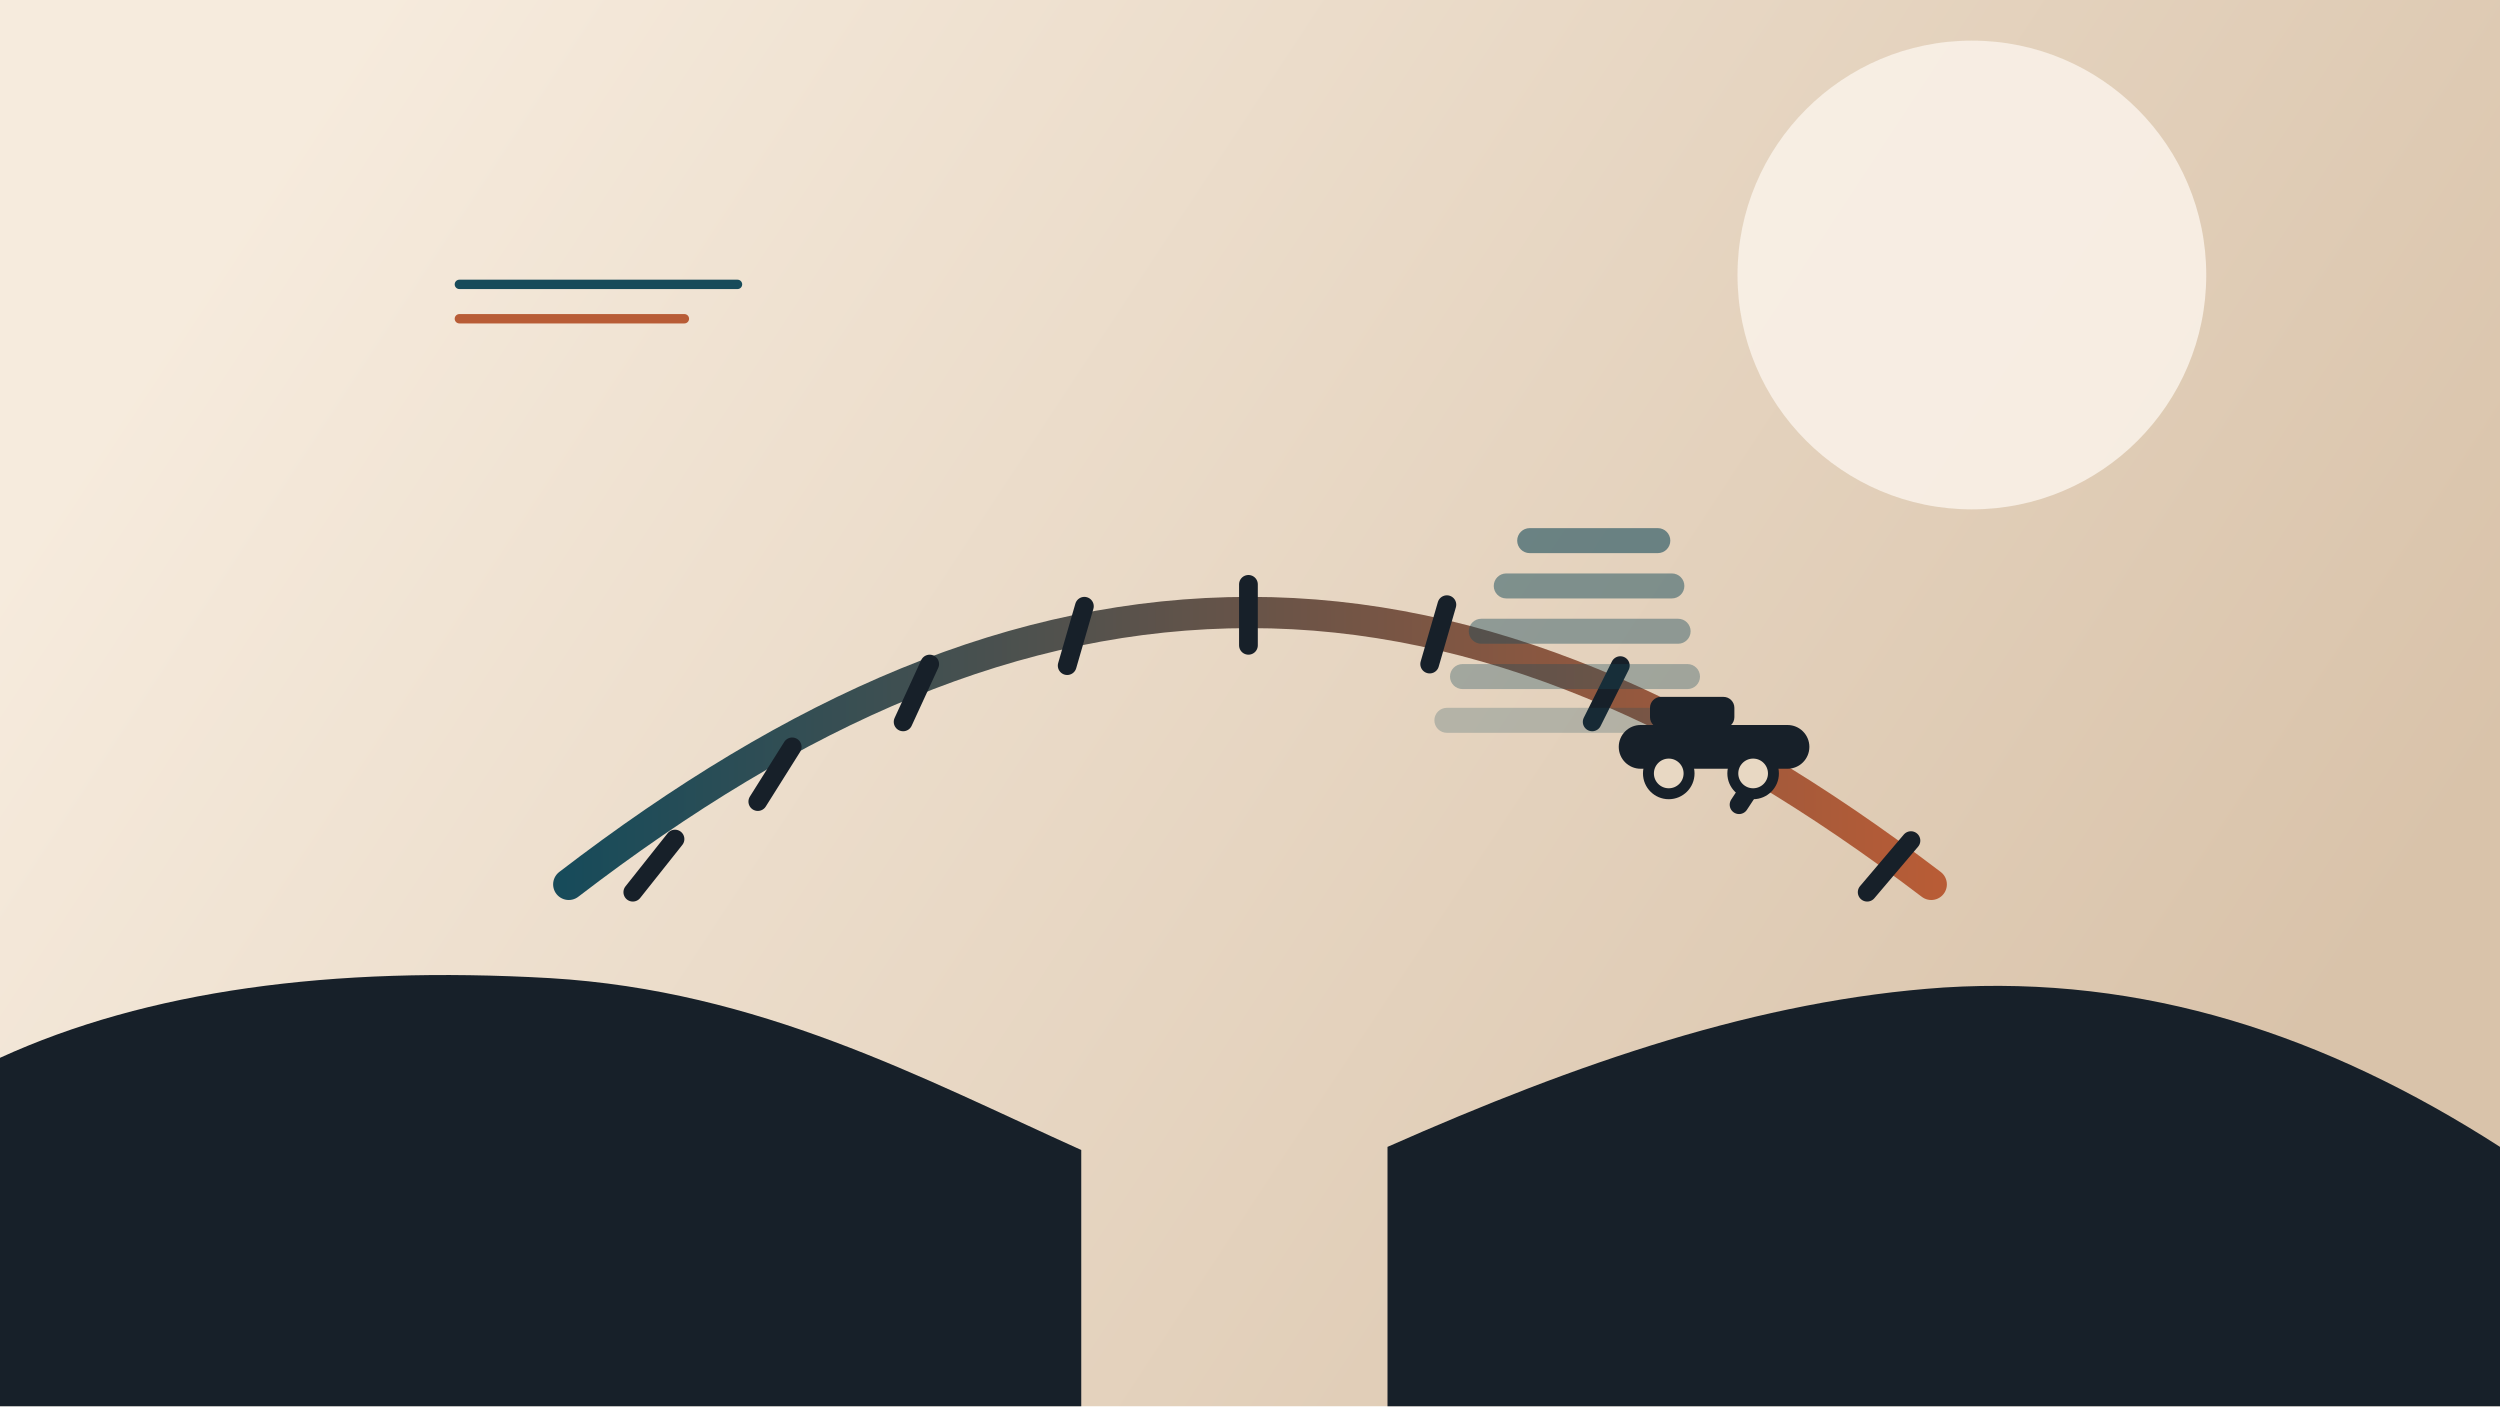
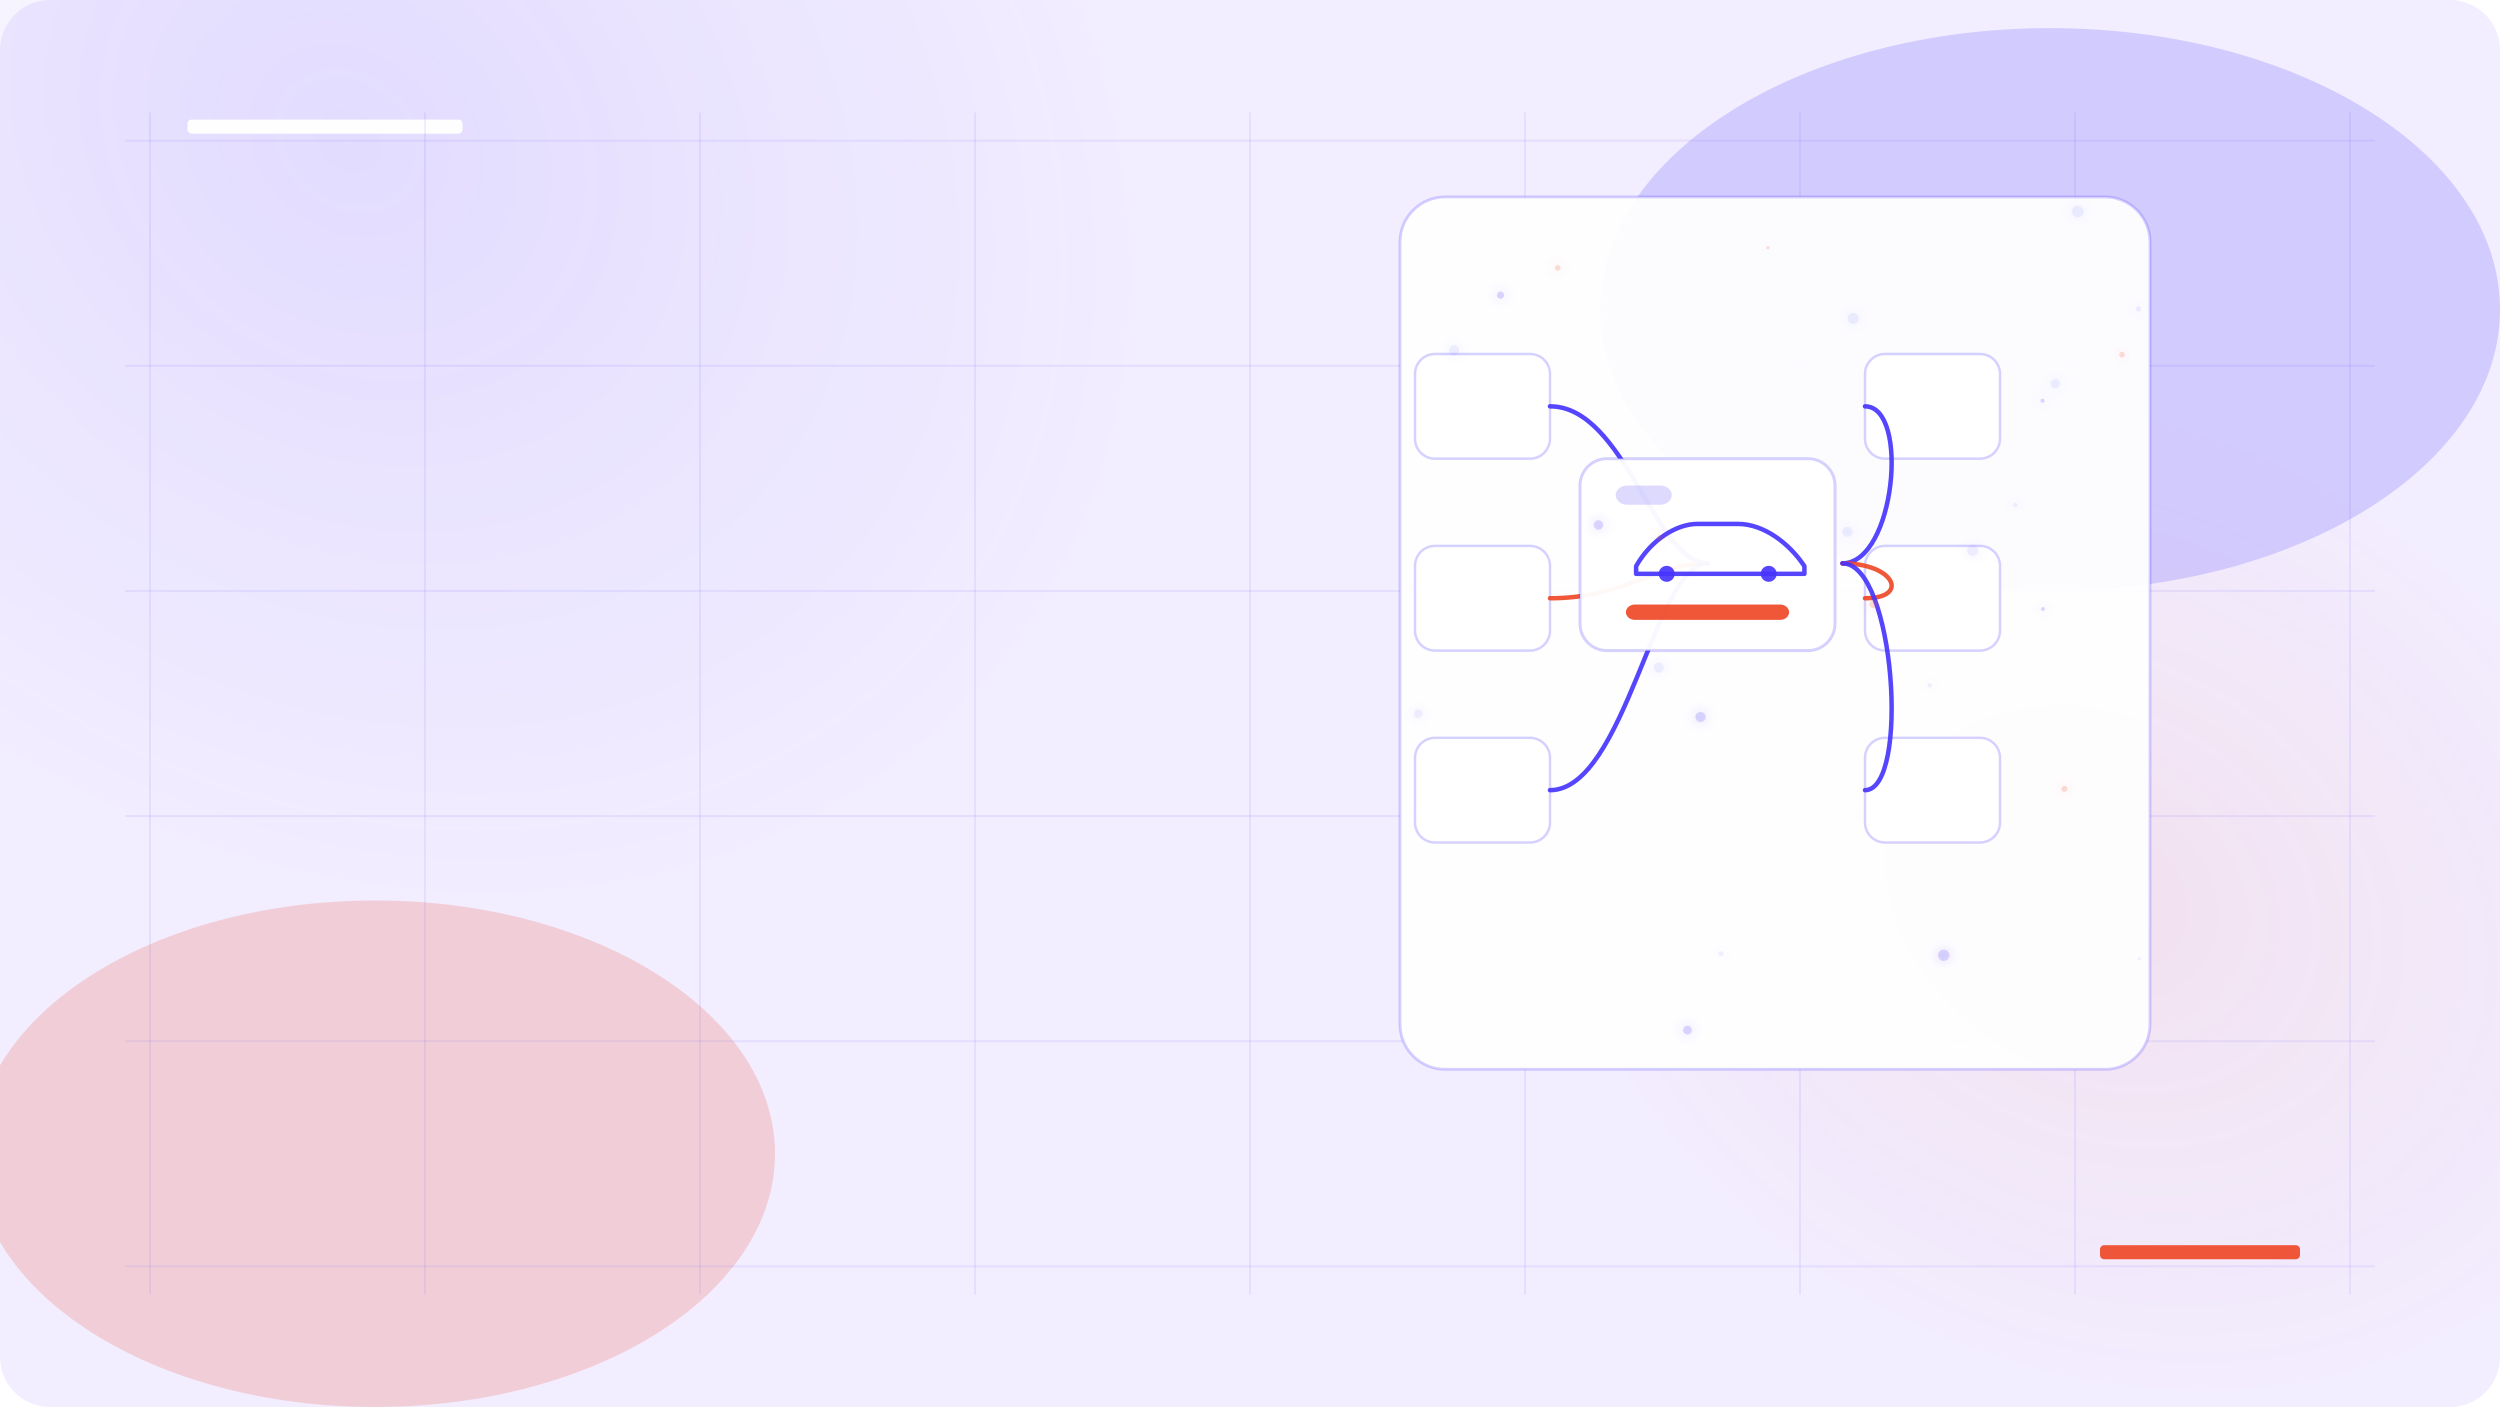
- <svg xmlns="http://www.w3.org/2000/svg" width="1600" height="900" viewBox="0 0 1600 900" fill="none">
+ <svg xmlns="http://www.w3.org/2000/svg" width="1672" height="941" viewBox="0 0 1672 941" fill="none">
  <defs>
-     <linearGradient id="bg" x1="200" y1="60" x2="1370" y2="830" gradientUnits="userSpaceOnUse">
-       <stop stop-color="#F6EBDD" />
-       <stop offset="1" stop-color="#D9C3AA" />
+     <linearGradient id="bg" x1="0" y1="0" x2="1672" y2="941">
+       <stop offset="0%" stop-color="#F2EDFF" />
+       <stop offset="46%" stop-color="#E9E2FF" />
+       <stop offset="100%" stop-color="#DDD2FF" />
    </linearGradient>
-     <linearGradient id="bridge" x1="360" y1="540" x2="1240" y2="540" gradientUnits="userSpaceOnUse">
-       <stop stop-color="#174B5A" />
-       <stop offset="1" stop-color="#B85C36" />
-     </linearGradient>
+     <radialGradient id="glow-left" cx="0" cy="0" r="1" gradientUnits="userSpaceOnUse" gradientTransform="translate(234.08 94.1) rotate(38) scale(568.48 470.5)">
+       <stop offset="0%" stop-color="rgba(71,54,254,0.92)" stop-opacity="0.1" />
+       <stop offset="100%" stop-color="rgba(71,54,254,0.92)" stop-opacity="0" />
+     </radialGradient>
+     <radialGradient id="glow-right" cx="0" cy="0" r="1" gradientUnits="userSpaceOnUse" gradientTransform="translate(1404.48 602.24) rotate(210) scale(401.28 319.94)">
+       <stop offset="0%" stop-color="rgba(239,69,35,0.9)" stop-opacity="0.08" />
+       <stop offset="100%" stop-color="rgba(239,69,35,0.9)" stop-opacity="0" />
+     </radialGradient>
+     <filter id="soft-glow" x="-40%" y="-40%" width="180%" height="180%">
+       <feGaussianBlur stdDeviation="10.032" result="blur" />
+       <feMerge>
+         <feMergeNode in="blur" />
+         <feMergeNode in="SourceGraphic" />
+       </feMerge>
+     </filter>
+     <filter id="fine-glow" x="-30%" y="-30%" width="160%" height="160%">
+       <feGaussianBlur stdDeviation="4.013" result="blur" />
+       <feMerge>
+         <feMergeNode in="blur" />
+         <feMergeNode in="SourceGraphic" />
+       </feMerge>
+     </filter>
  </defs>
-   <rect width="1600" height="900" fill="url(#bg)" />
-   <circle cx="1262" cy="176" r="150" fill="#F8F0E6" opacity="0.92" />
-   <path d="M0 677C94 634 212 618 352 626C486 634 590 690 692 736V900H0V677Z" fill="#172029" />
-   <path d="M888 734C1010 680 1126 640 1244 632C1372 624 1488 662 1600 734V900H888V734Z" fill="#172029" />
-   <path d="M364 566C510 454 650 392 800 392C948 392 1090 455 1236 566" stroke="url(#bridge)" stroke-width="20" stroke-linecap="round" />
-   <path d="M405 571L432 537" stroke="#172029" stroke-width="12" stroke-linecap="round" />
-   <path d="M485 513L507 478" stroke="#172029" stroke-width="12" stroke-linecap="round" />
-   <path d="M578 462L595 425" stroke="#172029" stroke-width="12" stroke-linecap="round" />
-   <path d="M683 426L694 388" stroke="#172029" stroke-width="12" stroke-linecap="round" />
-   <path d="M799 413V374" stroke="#172029" stroke-width="12" stroke-linecap="round" />
-   <path d="M915 425L926 387" stroke="#172029" stroke-width="12" stroke-linecap="round" />
-   <path d="M1019 462L1037 426" stroke="#172029" stroke-width="12" stroke-linecap="round" />
-   <path d="M1113 515L1136 480" stroke="#172029" stroke-width="12" stroke-linecap="round" />
-   <path d="M1195 571L1223 538" stroke="#172029" stroke-width="12" stroke-linecap="round" />
-   <rect x="918" y="453" width="176" height="16" rx="8" fill="#174B5A" opacity="0.24" />
-   <rect x="928" y="425" width="160" height="16" rx="8" fill="#174B5A" opacity="0.33" />
-   <rect x="940" y="396" width="142" height="16" rx="8" fill="#174B5A" opacity="0.42" />
-   <rect x="956" y="367" width="122" height="16" rx="8" fill="#174B5A" opacity="0.5" />
-   <rect x="971" y="338" width="98" height="16" rx="8" fill="#174B5A" opacity="0.6" />
-   <rect x="1036" y="464" width="122" height="28" rx="14" fill="#172029" />
-   <rect x="1056" y="446" width="54" height="20" rx="7" fill="#172029" />
-   <circle cx="1068" cy="495" r="13" fill="#E8D8C3" stroke="#172029" stroke-width="7" />
-   <circle cx="1122" cy="495" r="13" fill="#E8D8C3" stroke="#172029" stroke-width="7" />
-   <path d="M294 182H472" stroke="#174B5A" stroke-width="6" stroke-linecap="round" />
-   <path d="M294 204H438" stroke="#B85C36" stroke-width="6" stroke-linecap="round" />
+   <rect width="1672" height="941" rx="33.44" fill="url(#bg)" />
+   <rect width="1672" height="941" fill="url(#glow-left)" />
+   <rect width="1672" height="941" fill="url(#glow-right)" />
+   <ellipse cx="1371.04" cy="207.02" rx="300.96" ry="188.2" fill="rgba(71,54,254,0.18)" />
+   <ellipse cx="250.8" cy="771.62" rx="267.52" ry="169.38" fill="rgba(239,69,35,0.18)" />
+   <rect x="125.4" y="79.985" width="183.92" height="9.41" rx="2.823" fill="rgba(255,255,255,0.96)" />
+   <rect x="1404.48" y="832.785" width="133.76" height="9.41" rx="2.823" fill="rgba(239,69,35,0.9)" />
+   <g>
+     <line x1="100.32" y1="75.28" x2="100.32" y2="865.72" stroke="rgba(71,54,254,0.08)" stroke-width="1.338" />
+     <line x1="284.24" y1="75.28" x2="284.24" y2="865.72" stroke="rgba(71,54,254,0.08)" stroke-width="1.338" />
+     <line x1="468.16" y1="75.28" x2="468.16" y2="865.72" stroke="rgba(71,54,254,0.08)" stroke-width="1.338" />
+     <line x1="652.08" y1="75.28" x2="652.08" y2="865.72" stroke="rgba(71,54,254,0.08)" stroke-width="1.338" />
+     <line x1="836" y1="75.28" x2="836" y2="865.72" stroke="rgba(71,54,254,0.08)" stroke-width="1.338" />
+     <line x1="1019.92" y1="75.28" x2="1019.92" y2="865.72" stroke="rgba(71,54,254,0.08)" stroke-width="1.338" />
+     <line x1="1203.84" y1="75.28" x2="1203.84" y2="865.72" stroke="rgba(71,54,254,0.08)" stroke-width="1.338" />
+     <line x1="1387.76" y1="75.28" x2="1387.76" y2="865.72" stroke="rgba(71,54,254,0.08)" stroke-width="1.338" />
+     <line x1="1571.68" y1="75.28" x2="1571.68" y2="865.72" stroke="rgba(71,54,254,0.08)" stroke-width="1.338" />
+     <line x1="83.6" y1="94.1" x2="1588.4" y2="94.1" stroke="rgba(71,54,254,0.08)" stroke-width="1.338" />
+     <line x1="83.6" y1="244.66" x2="1588.4" y2="244.66" stroke="rgba(71,54,254,0.08)" stroke-width="1.338" />
+     <line x1="83.6" y1="395.22" x2="1588.4" y2="395.22" stroke="rgba(71,54,254,0.08)" stroke-width="1.338" />
+     <line x1="83.6" y1="545.78" x2="1588.4" y2="545.78" stroke="rgba(71,54,254,0.08)" stroke-width="1.338" />
+     <line x1="83.6" y1="696.34" x2="1588.4" y2="696.34" stroke="rgba(71,54,254,0.08)" stroke-width="1.338" />
+     <line x1="83.6" y1="846.9" x2="1588.4" y2="846.9" stroke="rgba(71,54,254,0.08)" stroke-width="1.338" />
+   </g>
+   <g>
+     <rect x="936.32" y="131.74" width="501.6" height="583.42" rx="30.096" fill="rgba(255,255,255,0.94)" stroke="rgba(71,54,254,0.22)" stroke-width="1.906" />
+     <rect x="946.352" y="236.756" width="90.288" height="70.01" rx="13.376" fill="rgba(255,255,255,0.94)" stroke="rgba(71,54,254,0.22)" stroke-width="1.672" />
+     <rect x="1247.312" y="236.756" width="90.288" height="70.01" rx="13.376" fill="rgba(255,255,255,0.94)" stroke="rgba(71,54,254,0.22)" stroke-width="1.672" />
+     <path d="M 1036.64 271.761 C 1086.8 271.761, 1106.864 376.776, 1141.976 376.776" stroke="rgba(71,54,254,0.92)" stroke-width="3.01" fill="none" stroke-linecap="round" />
+     <path d="M 1232.264 376.776 C 1267.376 376.776, 1277.408 271.761, 1247.312 271.761" stroke="rgba(71,54,254,0.92)" stroke-width="3.01" fill="none" stroke-linecap="round" />
+     <rect x="946.352" y="365.108" width="90.288" height="70.01" rx="13.376" fill="rgba(255,255,255,0.94)" stroke="rgba(71,54,254,0.22)" stroke-width="1.672" />
+     <rect x="1247.312" y="365.108" width="90.288" height="70.01" rx="13.376" fill="rgba(255,255,255,0.94)" stroke="rgba(71,54,254,0.22)" stroke-width="1.672" />
+     <path d="M 1036.64 400.113 C 1086.8 400.113, 1106.864 376.776, 1141.976 376.776" stroke="rgba(239,69,35,0.9)" stroke-width="3.01" fill="none" stroke-linecap="round" />
+     <path d="M 1232.264 376.776 C 1267.376 376.776, 1277.408 400.113, 1247.312 400.113" stroke="rgba(239,69,35,0.9)" stroke-width="3.01" fill="none" stroke-linecap="round" />
+     <rect x="946.352" y="493.46" width="90.288" height="70.01" rx="13.376" fill="rgba(255,255,255,0.94)" stroke="rgba(71,54,254,0.22)" stroke-width="1.672" />
+     <rect x="1247.312" y="493.46" width="90.288" height="70.01" rx="13.376" fill="rgba(255,255,255,0.94)" stroke="rgba(71,54,254,0.22)" stroke-width="1.672" />
+     <path d="M 1036.64 528.466 C 1086.8 528.466, 1106.864 376.776, 1141.976 376.776" stroke="rgba(71,54,254,0.92)" stroke-width="3.01" fill="none" stroke-linecap="round" />
+     <path d="M 1232.264 376.776 C 1267.376 376.776, 1277.408 528.466, 1247.312 528.466" stroke="rgba(71,54,254,0.92)" stroke-width="3.01" fill="none" stroke-linecap="round" />
+     <g>
+       <rect x="1056.704" y="306.766" width="170.544" height="128.352" rx="18" fill="rgba(255,255,255,0.96)" stroke="rgba(71,54,254,0.22)" stroke-width="2.006" />
+       <rect x="1080.58" y="324.735" width="37.52" height="12.835" rx="7.701" fill="rgba(71,54,254,0.18)" />
+       <path d="M 1094.224 378.643 C 1104.456 360.674, 1121.511 350.406, 1135.154 350.406 L 1162.441 350.406 C 1179.496 350.406, 1196.55 363.241, 1206.783 378.643 L 1206.783 383.777 L 1094.224 383.777 Z" fill="none" stroke="rgba(71,54,254,0.92)" stroke-width="3.01" stroke-linecap="round" stroke-linejoin="round" />
+       <circle cx="1114.689" cy="383.777" r="5.35" fill="rgba(71,54,254,0.92)" />
+       <circle cx="1182.907" cy="383.777" r="5.35" fill="rgba(71,54,254,0.92)" />
+       <rect x="1087.402" y="404.314" width="109.148" height="10.268" rx="6" fill="rgba(239,69,35,0.9)" />
+     </g>
+     <g filter="url(#fine-glow)">
+       <circle cx="1389.61" cy="141.53" r="3.74" fill="rgba(71,54,254,0.08)" />
+       <circle cx="1347.75" cy="337.80" r="1.51" fill="rgba(71,54,254,0.08)" />
+       <circle cx="972.42" cy="234.24" r="3.31" fill="rgba(71,54,254,0.08)" />
+       <circle cx="1235.60" cy="355.69" r="3.30" fill="rgba(71,54,254,0.08)" />
+       <circle cx="1151.03" cy="637.81" r="1.62" fill="rgba(71,54,254,0.08)" />
+       <circle cx="1252.87" cy="404.11" r="2.62" fill="rgba(239,69,35,0.18)" />
+       <circle cx="1374.64" cy="256.58" r="2.96" fill="rgba(71,54,254,0.08)" />
+       <circle cx="1290.60" cy="458.23" r="1.52" fill="rgba(71,54,254,0.08)" />
+       <circle cx="1182.38" cy="165.71" r="1.04" fill="rgba(239,69,35,0.18)" />
+       <circle cx="1366.03" cy="268.01" r="1.39" fill="rgba(71,54,254,0.18)" />
+       <circle cx="1041.80" cy="179.14" r="1.85" fill="rgba(239,69,35,0.18)" />
+       <circle cx="1430.65" cy="641.28" r="0.99" fill="rgba(71,54,254,0.08)" />
+       <circle cx="1419.20" cy="237.19" r="1.85" fill="rgba(239,69,35,0.18)" />
+       <circle cx="1128.59" cy="688.98" r="2.93" fill="rgba(71,54,254,0.18)" />
+       <circle cx="1003.54" cy="197.41" r="2.41" fill="rgba(71,54,254,0.18)" />
+       <circle cx="1239.42" cy="212.95" r="3.55" fill="rgba(71,54,254,0.08)" />
+       <circle cx="1319.30" cy="368.15" r="3.58" fill="rgba(71,54,254,0.08)" />
+       <circle cx="1069.04" cy="351.11" r="3.14" fill="rgba(71,54,254,0.18)" />
+       <circle cx="1109.45" cy="446.49" r="3.30" fill="rgba(71,54,254,0.08)" />
+       <circle cx="1137.32" cy="479.52" r="3.41" fill="rgba(71,54,254,0.18)" />
+       <circle cx="1299.95" cy="638.85" r="3.78" fill="rgba(71,54,254,0.18)" />
+       <circle cx="1109.74" cy="359.65" r="1.73" fill="rgba(239,69,35,0.18)" />
+       <circle cx="948.48" cy="477.34" r="2.81" fill="rgba(71,54,254,0.08)" />
+       <circle cx="1366.35" cy="407.30" r="1.34" fill="rgba(71,54,254,0.18)" />
+       <circle cx="1430.20" cy="206.57" r="1.74" fill="rgba(71,54,254,0.08)" />
+       <circle cx="1380.68" cy="527.62" r="1.98" fill="rgba(239,69,35,0.18)" />
+     </g>
+   </g>
</svg>
